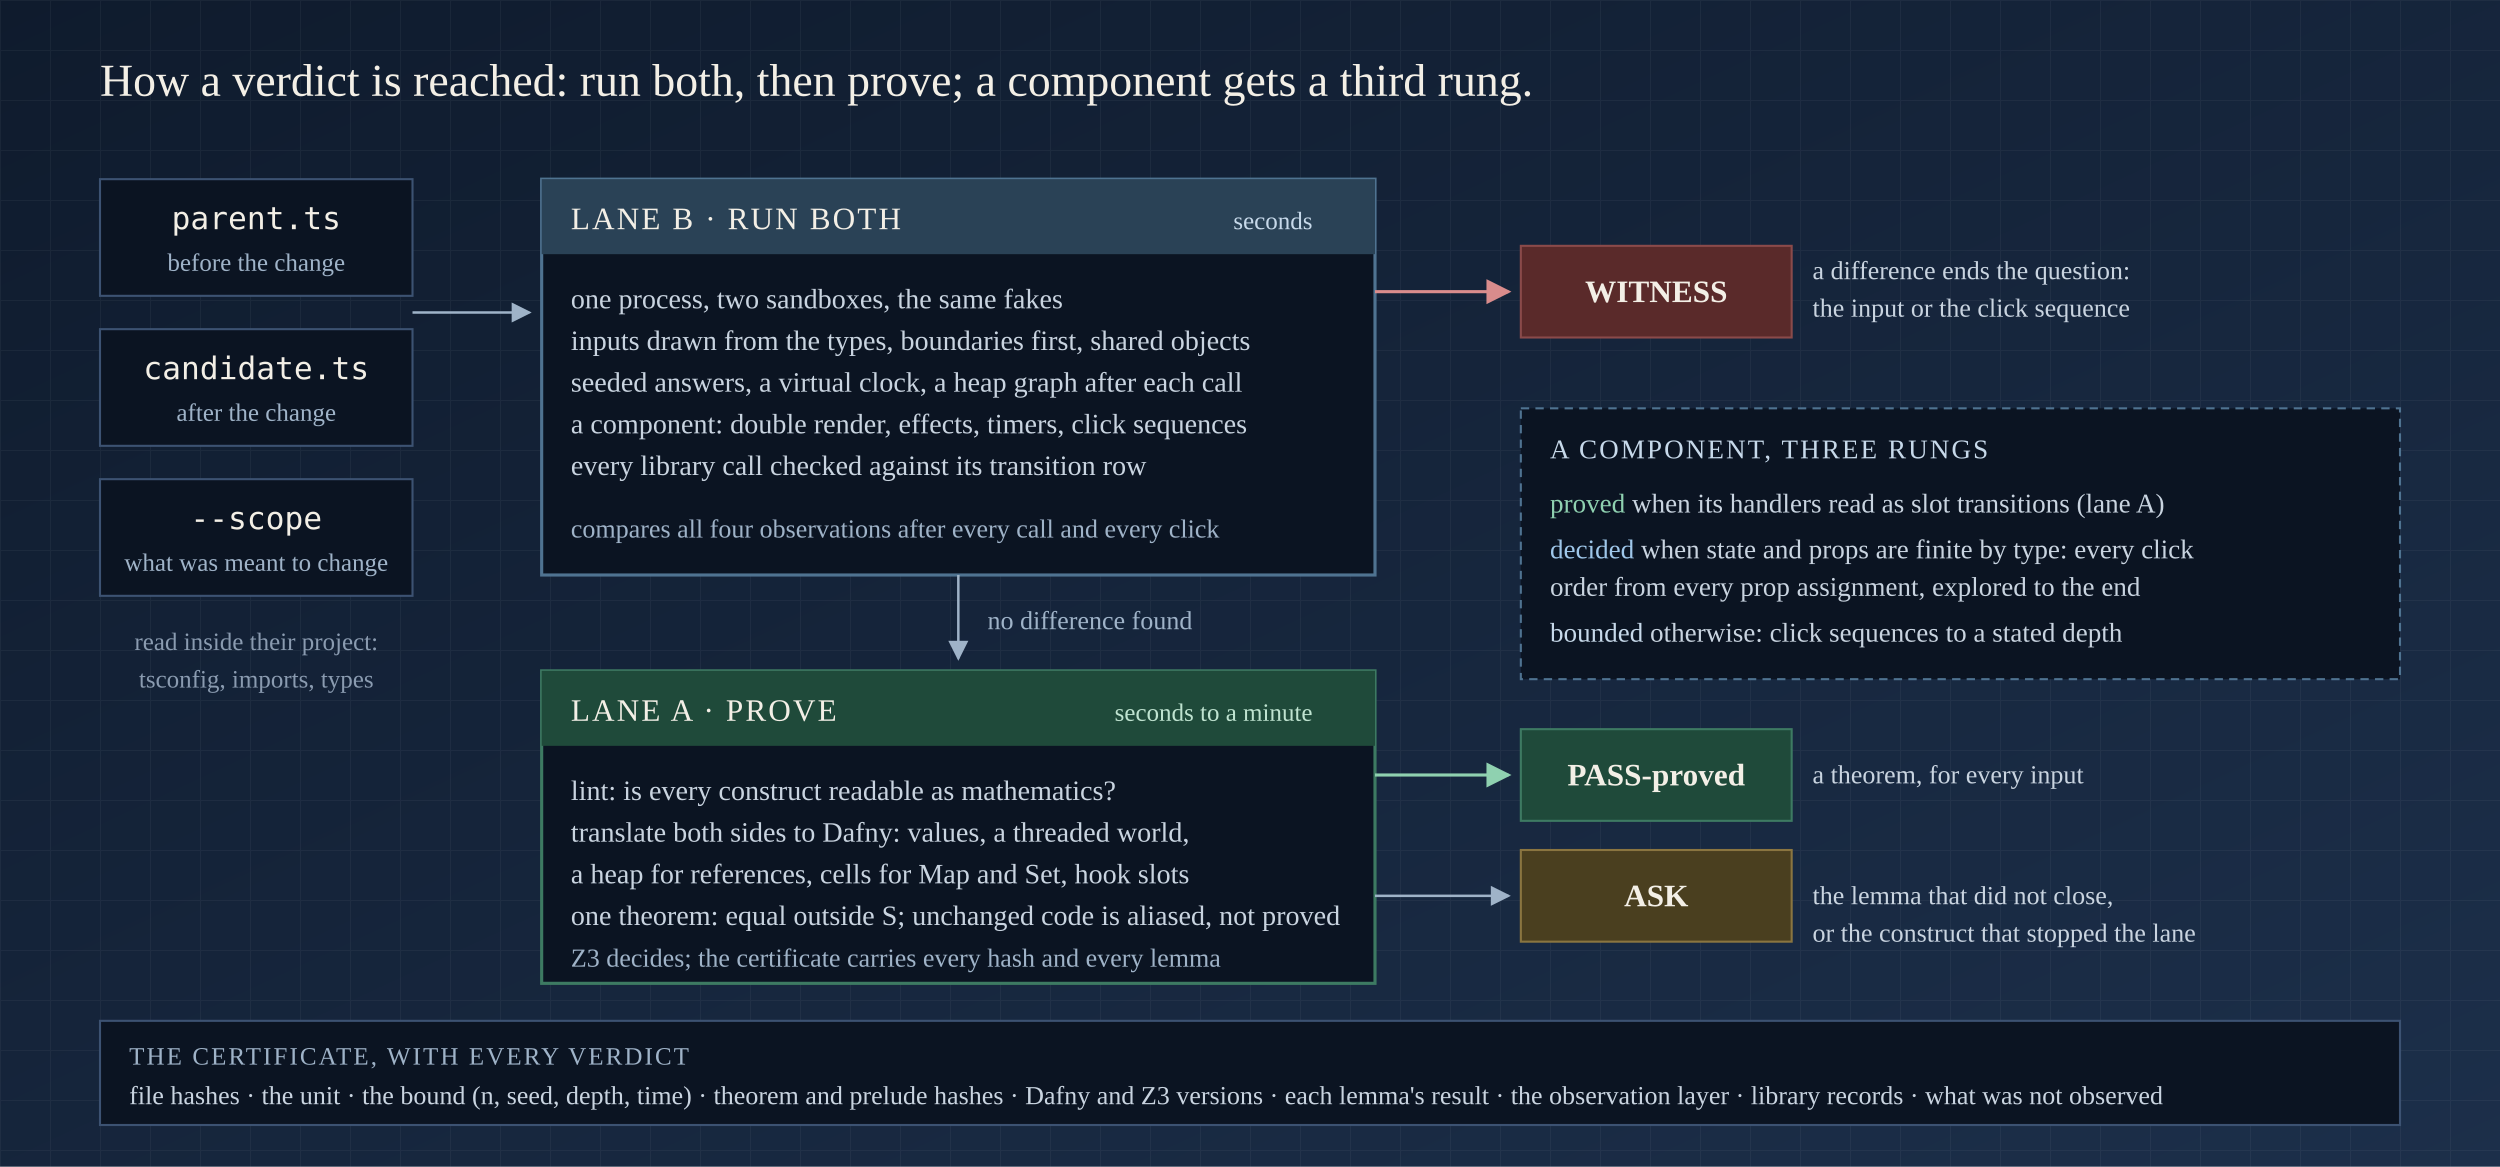
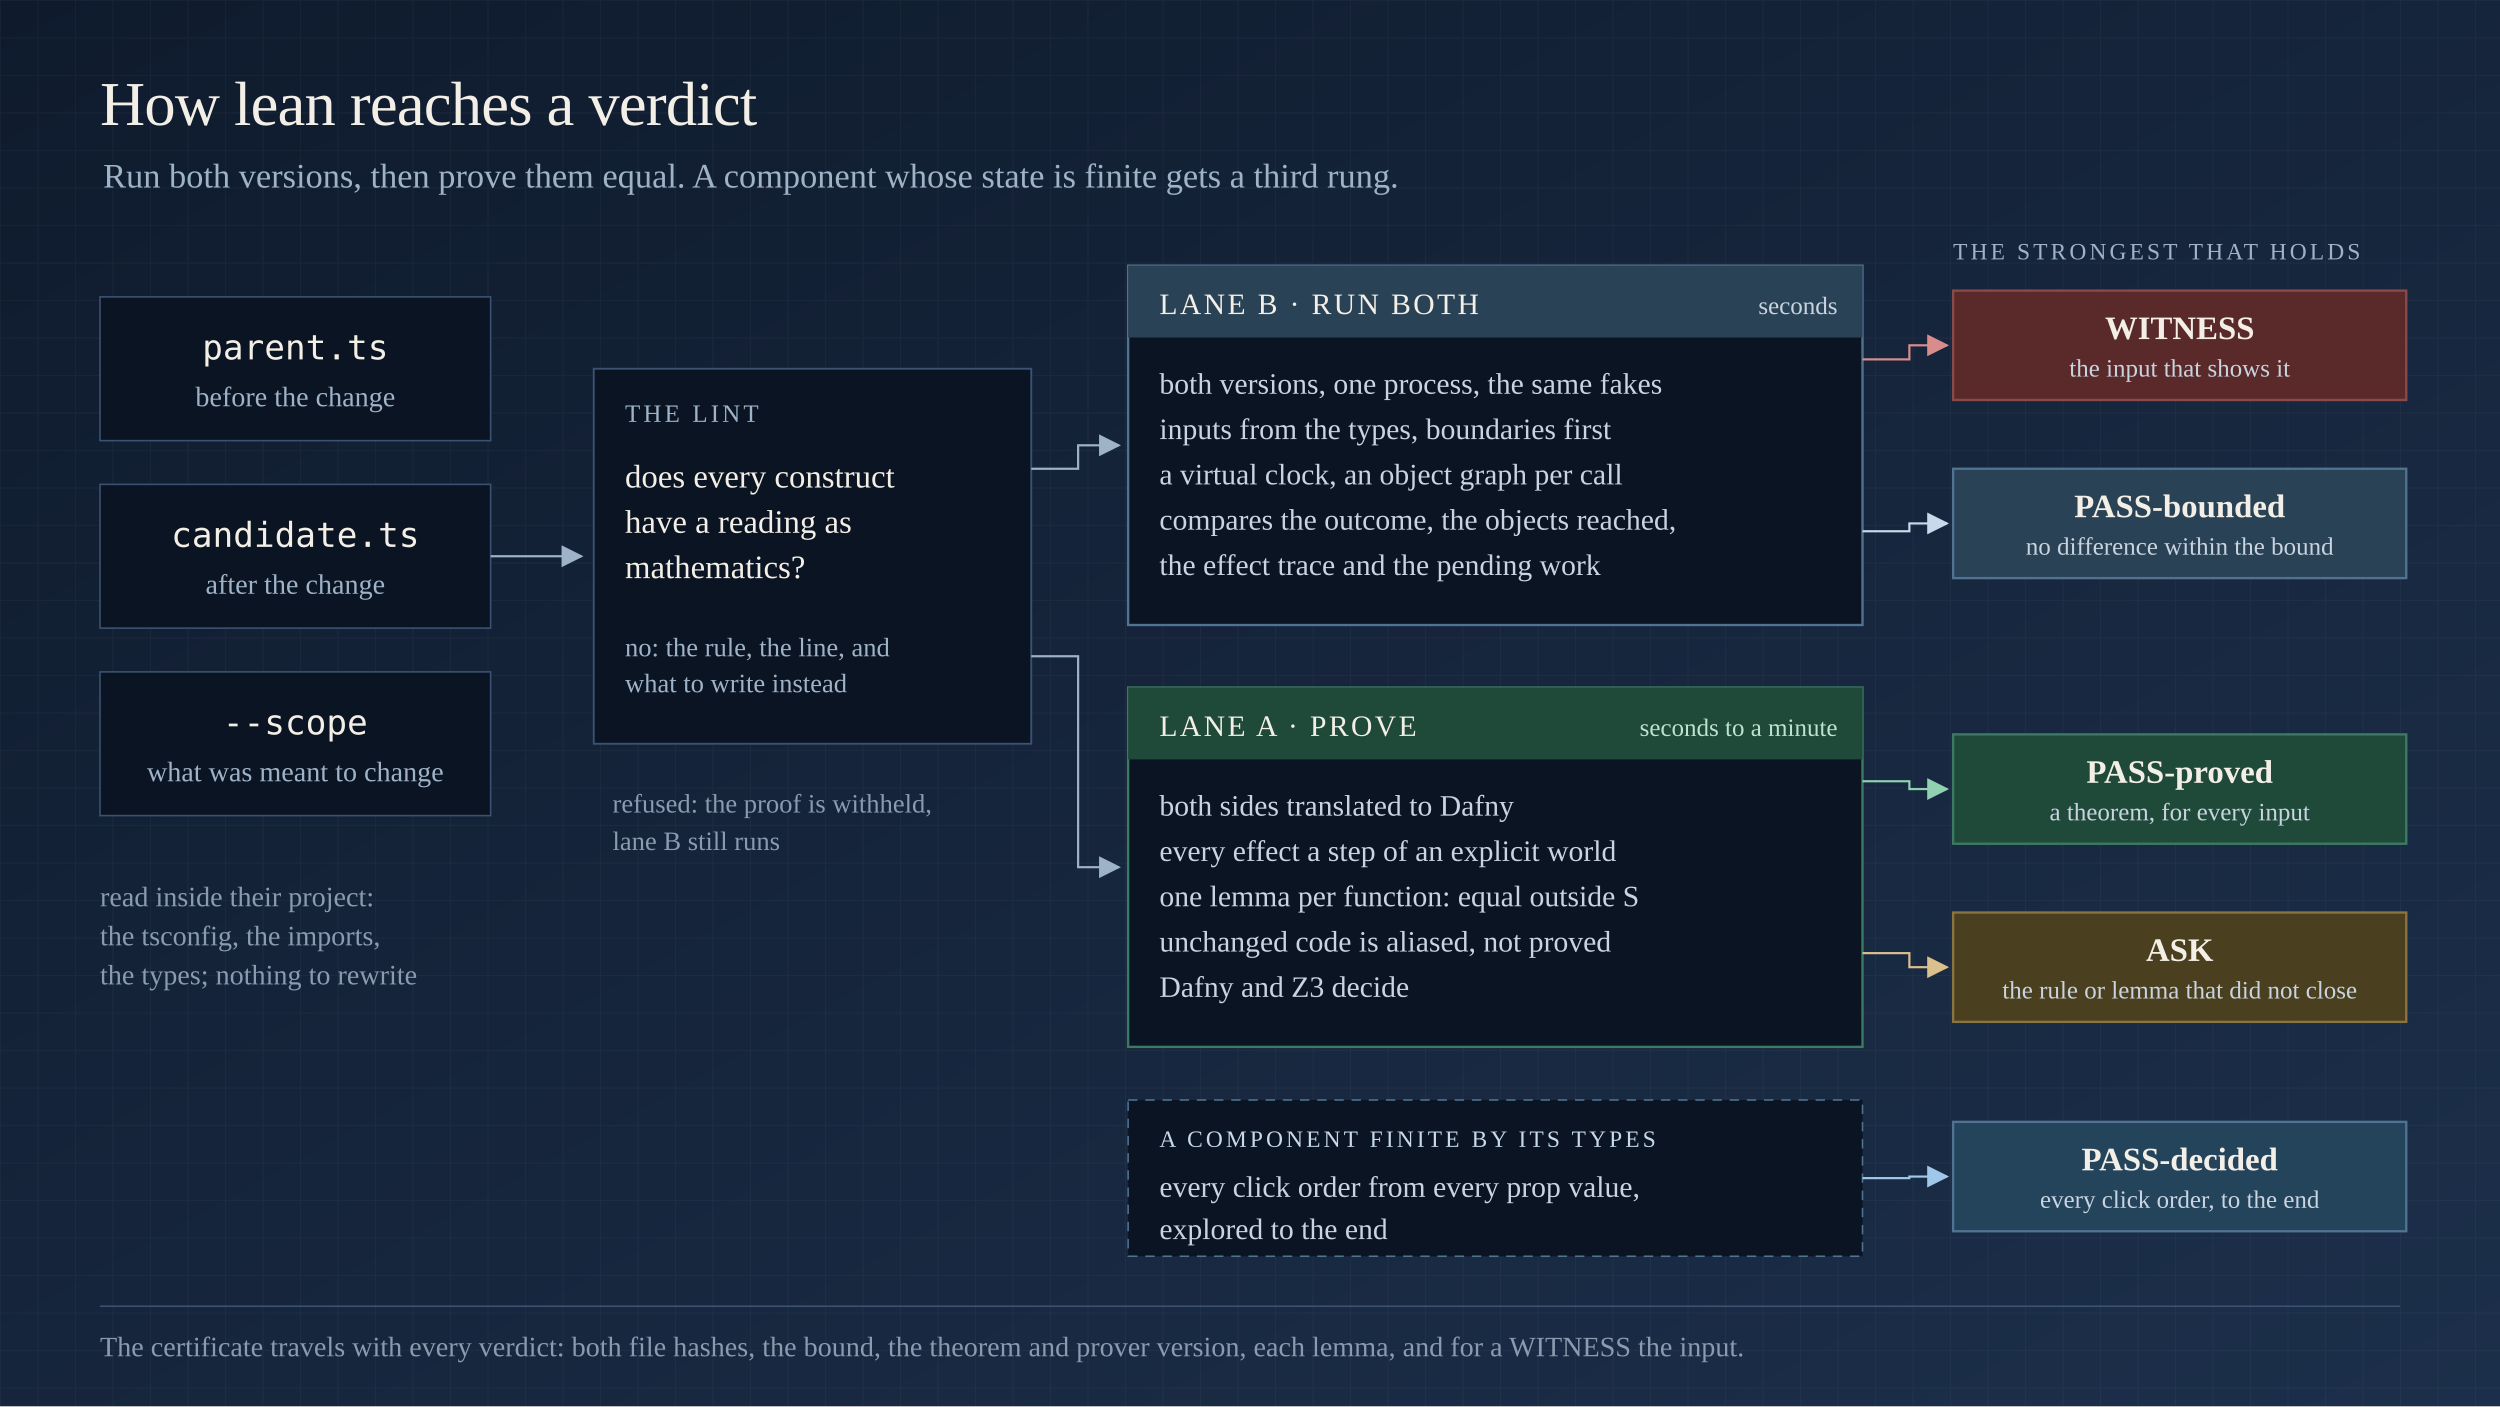
- <svg xmlns="http://www.w3.org/2000/svg" width="1200" height="560" viewBox="0 0 1200 560" font-family="Georgia, 'Times New Roman', serif">
+ <svg xmlns="http://www.w3.org/2000/svg" width="1600" height="900" viewBox="0 0 1600 900" font-family="Georgia, 'Times New Roman', serif">
  <defs>
    <linearGradient id="bg" x1="0" y1="0" x2="1" y2="1">
      <stop offset="0" stop-color="#0f1b2d" />
      <stop offset="1" stop-color="#1c2f4a" />
    </linearGradient>
    <pattern id="grid" width="24" height="24" patternUnits="userSpaceOnUse">
      <path d="M 24 0 L 0 0 0 24" fill="none" stroke="#ffffff" stroke-opacity="0.045" stroke-width="1" />
    </pattern>
-     <marker id="arr" markerWidth="8" markerHeight="8" refX="7" refY="4" orient="auto">
-       <path d="M0,0 L8,4 L0,8 z" fill="#9fb3c8" />
+     <marker id="arr" markerWidth="10" markerHeight="10" refX="9" refY="5" orient="auto">
+       <path d="M0,0 L10,5 L0,10 z" fill="#9fb3c8" />
    </marker>
-     <marker id="arrRed" markerWidth="8" markerHeight="8" refX="7" refY="4" orient="auto">
-       <path d="M0,0 L8,4 L0,8 z" fill="#d98c8c" />
+     <marker id="arrRed" markerWidth="10" markerHeight="10" refX="9" refY="5" orient="auto">
+       <path d="M0,0 L10,5 L0,10 z" fill="#d98c8c" />
    </marker>
-     <marker id="arrGreen" markerWidth="8" markerHeight="8" refX="7" refY="4" orient="auto">
-       <path d="M0,0 L8,4 L0,8 z" fill="#8fd1b0" />
+     <marker id="arrGreen" markerWidth="10" markerHeight="10" refX="9" refY="5" orient="auto">
+       <path d="M0,0 L10,5 L0,10 z" fill="#8fd1b0" />
+     </marker>
+     <marker id="arrAmber" markerWidth="10" markerHeight="10" refX="9" refY="5" orient="auto">
+       <path d="M0,0 L10,5 L0,10 z" fill="#d9c08c" />
+     </marker>
+     <marker id="arrBlue" markerWidth="10" markerHeight="10" refX="9" refY="5" orient="auto">
+       <path d="M0,0 L10,5 L0,10 z" fill="#9fc7ea" />
+     </marker>
+     <marker id="arrPale" markerWidth="10" markerHeight="10" refX="9" refY="5" orient="auto">
+       <path d="M0,0 L10,5 L0,10 z" fill="#c7d9ea" />
    </marker>
  </defs>
-   <rect width="1200" height="560" fill="url(#bg)" />
-   <rect width="1200" height="560" fill="url(#grid)" />
-   <text x="48" y="46" font-size="22" fill="#f3efe6">How a verdict is reached: run both, then prove; a component gets a third rung.</text>
-   <g transform="translate(48,86)">
-     <rect x="0" y="0" width="150" height="56" fill="#0b1422" stroke="#3c5272" />
-     <text x="75" y="24" font-size="15" fill="#f3efe6" text-anchor="middle" font-family="Menlo, Consolas, monospace">parent.ts</text>
-     <text x="75" y="44" font-size="12" fill="#9fb3c8" text-anchor="middle">before the change</text>
-     <rect x="0" y="72" width="150" height="56" fill="#0b1422" stroke="#3c5272" />
-     <text x="75" y="96" font-size="15" fill="#f3efe6" text-anchor="middle" font-family="Menlo, Consolas, monospace">candidate.ts</text>
-     <text x="75" y="116" font-size="12" fill="#9fb3c8" text-anchor="middle">after the change</text>
-     <rect x="0" y="144" width="150" height="56" fill="#0b1422" stroke="#3c5272" />
-     <text x="75" y="168" font-size="15" fill="#f3efe6" text-anchor="middle" font-family="Menlo, Consolas, monospace">--scope</text>
-     <text x="75" y="188" font-size="12" fill="#9fb3c8" text-anchor="middle">what was meant to change</text>
-     <text x="75" y="226" font-size="12" fill="#8a9bb0" text-anchor="middle">read inside their project:</text>
-     <text x="75" y="244" font-size="12" fill="#8a9bb0" text-anchor="middle">tsconfig, imports, types</text>
-   </g>
-   <line x1="198" y1="150" x2="254" y2="150" stroke="#9fb3c8" stroke-width="1.2" marker-end="url(#arr)" />
-   <g transform="translate(260,86)">
-     <rect x="0" y="0" width="400" height="190" fill="#0b1422" stroke="#4f7391" stroke-width="1.5" />
-     <rect x="0" y="0" width="400" height="36" fill="#2a4256" />
-     <text x="14" y="24" font-size="15" fill="#f3efe6" letter-spacing="1">LANE B · RUN BOTH</text>
-     <text x="370" y="24" font-size="12" fill="#c7d9ea" text-anchor="end">seconds</text>
-     <text x="14" y="62" font-size="13.5" fill="#c9d4e0">one process, two sandboxes, the same fakes</text>
-     <text x="14" y="82" font-size="13.5" fill="#c9d4e0">inputs drawn from the types, boundaries first, shared objects</text>
-     <text x="14" y="102" font-size="13.5" fill="#c9d4e0">seeded answers, a virtual clock, a heap graph after each call</text>
-     <text x="14" y="122" font-size="13.5" fill="#c9d4e0">a component: double render, effects, timers, click sequences</text>
-     <text x="14" y="142" font-size="13.5" fill="#c9d4e0">every library call checked against its transition row</text>
-     <text x="14" y="172" font-size="12.5" fill="#9fb3c8">compares all four observations after every call and every click</text>
-   </g>
-   <line x1="660" y1="140" x2="724" y2="140" stroke="#d98c8c" stroke-width="1.5" marker-end="url(#arrRed)" />
-   <g transform="translate(730,118)">
-     <rect x="0" y="0" width="130" height="44" fill="#5a2a2a" stroke="#8a4a4a" />
-     <text x="65" y="27" font-size="15" fill="#f3efe6" text-anchor="middle" font-weight="bold">WITNESS</text>
-   </g>
-   <text x="870" y="134" font-size="12.5" fill="#c9d4e0">a difference ends the question:</text>
-   <text x="870" y="152" font-size="12.5" fill="#c9d4e0">the input or the click sequence</text>
-   <line x1="460" y1="276" x2="460" y2="316" stroke="#9fb3c8" stroke-width="1.2" marker-end="url(#arr)" />
-   <text x="474" y="302" font-size="12.5" fill="#9fb3c8">no difference found</text>
-   <g transform="translate(260,322)">
-     <rect x="0" y="0" width="400" height="150" fill="#0b1422" stroke="#3d7a62" stroke-width="1.5" />
-     <rect x="0" y="0" width="400" height="36" fill="#1f4a3a" />
-     <text x="14" y="24" font-size="15" fill="#f3efe6" letter-spacing="1">LANE A · PROVE</text>
-     <text x="370" y="24" font-size="12" fill="#bfe3d0" text-anchor="end">seconds to a minute</text>
-     <text x="14" y="62" font-size="13.5" fill="#c9d4e0">lint: is every construct readable as mathematics?</text>
-     <text x="14" y="82" font-size="13.5" fill="#c9d4e0">translate both sides to Dafny: values, a threaded world,</text>
-     <text x="14" y="102" font-size="13.5" fill="#c9d4e0">a heap for references, cells for Map and Set, hook slots</text>
-     <text x="14" y="122" font-size="13.5" fill="#c9d4e0">one theorem: equal outside S; unchanged code is aliased, not proved</text>
-     <text x="14" y="142" font-size="12.5" fill="#9fb3c8">Z3 decides; the certificate carries every hash and every lemma</text>
-   </g>
-   <line x1="660" y1="372" x2="724" y2="372" stroke="#8fd1b0" stroke-width="1.5" marker-end="url(#arrGreen)" />
-   <g transform="translate(730,350)">
-     <rect x="0" y="0" width="130" height="44" fill="#1f4a3a" stroke="#3d7a62" />
-     <text x="65" y="27" font-size="15" fill="#f3efe6" text-anchor="middle" font-weight="bold">PASS-proved</text>
-   </g>
-   <line x1="660" y1="430" x2="724" y2="430" stroke="#9fb3c8" stroke-width="1.2" marker-end="url(#arr)" />
-   <g transform="translate(730,408)">
-     <rect x="0" y="0" width="130" height="44" fill="#4a3f1f" stroke="#8a7540" />
-     <text x="65" y="27" font-size="15" fill="#f3efe6" text-anchor="middle" font-weight="bold">ASK</text>
-   </g>
-   <text x="870" y="376" font-size="12.5" fill="#c9d4e0">a theorem, for every input</text>
-   <text x="870" y="434" font-size="12.5" fill="#c9d4e0">the lemma that did not close,</text>
-   <text x="870" y="452" font-size="12.5" fill="#c9d4e0">or the construct that stopped the lane</text>
-   <g transform="translate(730,196)">
-     <rect x="0" y="0" width="422" height="130" fill="#0b1422" stroke="#4f7391" stroke-dasharray="4 3" />
-     <text x="14" y="24" font-size="13" fill="#c7d9ea" letter-spacing="1">A COMPONENT, THREE RUNGS</text>
-     <text x="14" y="50" font-size="13" fill="#c9d4e0">
-       <tspan fill="#8fd1b0">proved</tspan>  when its handlers read as slot transitions (lane A)</text>
-     <text x="14" y="72" font-size="13" fill="#c9d4e0">
-       <tspan fill="#9fc7ea">decided</tspan>  when state and props are finite by type: every click</text>
-     <text x="14" y="90" font-size="13" fill="#c9d4e0">    order from every prop assignment, explored to the end</text>
-     <text x="14" y="112" font-size="13" fill="#c9d4e0">
-       <tspan fill="#c7d9ea">bounded</tspan>  otherwise: click sequences to a stated depth</text>
-   </g>
-   <g transform="translate(48,490)">
-     <rect x="0" y="0" width="1104" height="50" fill="#0b1422" stroke="#3c5272" />
-     <text x="14" y="21" font-size="12" fill="#9fb3c8" letter-spacing="1">THE CERTIFICATE, WITH EVERY VERDICT</text>
-     <text x="14" y="40" font-size="12.5" fill="#c9d4e0">file hashes · the unit · the bound (n, seed, depth, time) · theorem and prelude hashes · Dafny and Z3 versions · each lemma's result · the observation layer · library records · what was not observed</text>
-   </g>
+   <rect width="1600" height="900" fill="url(#bg)" />
+   <rect width="1600" height="900" fill="url(#grid)" />
+   <text x="64" y="80" font-size="40" fill="#f3efe6" letter-spacing="-0.5">How lean reaches a verdict</text>
+   <text x="66" y="120" font-size="22" fill="#9fb3c8">Run both versions, then prove them equal. A component whose state is finite gets a third rung.</text>
+   <rect x="64" y="190" width="250" height="92" fill="#0b1422" stroke="#3c5272" stroke-width="1" />
+   <text x="189" y="230" font-size="22" fill="#f3efe6" text-anchor="middle" font-family="Menlo, Consolas, monospace" xml:space="preserve">parent.ts</text>
+   <text x="189" y="260" font-size="18" fill="#9fb3c8" text-anchor="middle">before the change</text>
+   <rect x="64" y="310" width="250" height="92" fill="#0b1422" stroke="#3c5272" stroke-width="1" />
+   <text x="189" y="350" font-size="22" fill="#f3efe6" text-anchor="middle" font-family="Menlo, Consolas, monospace" xml:space="preserve">candidate.ts</text>
+   <text x="189" y="380" font-size="18" fill="#9fb3c8" text-anchor="middle">after the change</text>
+   <rect x="64" y="430" width="250" height="92" fill="#0b1422" stroke="#3c5272" stroke-width="1" />
+   <text x="189" y="470" font-size="22" fill="#f3efe6" text-anchor="middle" font-family="Menlo, Consolas, monospace" xml:space="preserve">--scope</text>
+   <text x="189" y="500" font-size="18" fill="#9fb3c8" text-anchor="middle">what was meant to change</text>
+   <text x="64" y="580" font-size="18" fill="#8a9bb0">read inside their project:</text>
+   <text x="64" y="605" font-size="18" fill="#8a9bb0">the tsconfig, the imports,</text>
+   <text x="64" y="630" font-size="18" fill="#8a9bb0">the types; nothing to rewrite</text>
+   <polyline points="314,356 372,356" fill="none" stroke="#9fb3c8" stroke-width="1.4" marker-end="url(#arr)" />
+   <rect x="380" y="236" width="280" height="240" fill="#0b1422" stroke="#3c5272" stroke-width="1.2" />
+   <text x="400" y="270" font-size="16" fill="#9fb3c8" letter-spacing="2">THE LINT</text>
+   <text x="400" y="312" font-size="21" fill="#f3efe6">does every construct</text>
+   <text x="400" y="341" font-size="21" fill="#f3efe6">have a reading as</text>
+   <text x="400" y="370" font-size="21" fill="#f3efe6">mathematics?</text>
+   <text x="400" y="420" font-size="17" fill="#9fb3c8">no: the rule, the line, and</text>
+   <text x="400" y="443" font-size="17" fill="#9fb3c8">what to write instead</text>
+   <polyline points="660,300 690,300 690,285 716,285" fill="none" stroke="#9fb3c8" stroke-width="1.4" marker-end="url(#arr)" />
+   <polyline points="660,420 690,420 690,555 716,555" fill="none" stroke="#9fb3c8" stroke-width="1.4" marker-end="url(#arr)" />
+   <text x="392" y="520" font-size="17" fill="#8a9bb0">refused: the proof is withheld,</text>
+   <text x="392" y="544" font-size="17" fill="#8a9bb0">lane B still runs</text>
+   <rect x="722" y="170" width="470" height="230" fill="#0b1422" stroke="#4f7391" stroke-width="1.5" />
+   <rect x="722" y="170" width="470" height="46" fill="#2a4256" />
+   <text x="742" y="201" font-size="19" fill="#f3efe6" letter-spacing="1.5">LANE B · RUN BOTH</text>
+   <text x="1176" y="201" font-size="16" fill="#c9d4e0" text-anchor="end">seconds</text>
+   <text x="742" y="252" font-size="19" fill="#c9d4e0">both versions, one process, the same fakes</text>
+   <text x="742" y="281" font-size="19" fill="#c9d4e0">inputs from the types, boundaries first</text>
+   <text x="742" y="310" font-size="19" fill="#c9d4e0">a virtual clock, an object graph per call</text>
+   <text x="742" y="339" font-size="19" fill="#c9d4e0">compares the outcome, the objects reached,</text>
+   <text x="742" y="368" font-size="19" fill="#c9d4e0">the effect trace and the pending work</text>
+   <rect x="722" y="440" width="470" height="230" fill="#0b1422" stroke="#3d7a62" stroke-width="1.5" />
+   <rect x="722" y="440" width="470" height="46" fill="#1f4a3a" />
+   <text x="742" y="471" font-size="19" fill="#f3efe6" letter-spacing="1.5">LANE A · PROVE</text>
+   <text x="1176" y="471" font-size="16" fill="#bfe3d0" text-anchor="end">seconds to a minute</text>
+   <text x="742" y="522" font-size="19" fill="#c9d4e0">both sides translated to Dafny</text>
+   <text x="742" y="551" font-size="19" fill="#c9d4e0">every effect a step of an explicit world</text>
+   <text x="742" y="580" font-size="19" fill="#c9d4e0">one lemma per function: equal outside S</text>
+   <text x="742" y="609" font-size="19" fill="#c9d4e0">unchanged code is aliased, not proved</text>
+   <text x="742" y="638" font-size="19" fill="#c9d4e0">Dafny and Z3 decide</text>
+   <rect x="722" y="704" width="470" height="100" fill="#0b1422" stroke="#4f7391" stroke-width="1" stroke-dasharray="6 5" />
+   <text x="742" y="734" font-size="15" fill="#c7d9ea" letter-spacing="2">A COMPONENT FINITE BY ITS TYPES</text>
+   <text x="742" y="766" font-size="19" fill="#c9d4e0">every click order from every prop value,</text>
+   <text x="742" y="793" font-size="19" fill="#c9d4e0">explored to the end</text>
+   <text x="1250" y="166" font-size="15" fill="#9fb3c8" letter-spacing="2">THE STRONGEST THAT HOLDS</text>
+   <rect x="1250" y="186" width="290" height="70" fill="#5a2a2a" stroke="#8a4a4a" stroke-width="1.5" />
+   <text x="1395.0" y="217.0" font-size="21" fill="#f3efe6" text-anchor="middle" font-weight="bold">WITNESS</text>
+   <text x="1395.0" y="241.0" font-size="16" fill="#c9d4e0" text-anchor="middle">the input that shows it</text>
+   <polyline points="1192,230 1222,230 1222,221 1246,221" fill="none" stroke="#d98c8c" stroke-width="1.4" marker-end="url(#arrRed)" />
+   <rect x="1250" y="300" width="290" height="70" fill="#2a4256" stroke="#4f7391" stroke-width="1.5" />
+   <text x="1395.0" y="331.0" font-size="21" fill="#f3efe6" text-anchor="middle" font-weight="bold">PASS-bounded</text>
+   <text x="1395.0" y="355.0" font-size="16" fill="#c9d4e0" text-anchor="middle">no difference within the bound</text>
+   <polyline points="1192,340 1222,340 1222,335 1246,335" fill="none" stroke="#c7d9ea" stroke-width="1.4" marker-end="url(#arrPale)" />
+   <rect x="1250" y="470" width="290" height="70" fill="#1f4a3a" stroke="#3d7a62" stroke-width="1.5" />
+   <text x="1395.0" y="501.0" font-size="21" fill="#f3efe6" text-anchor="middle" font-weight="bold">PASS-proved</text>
+   <text x="1395.0" y="525.0" font-size="16" fill="#c9d4e0" text-anchor="middle">a theorem, for every input</text>
+   <polyline points="1192,500 1222,500 1222,505 1246,505" fill="none" stroke="#8fd1b0" stroke-width="1.4" marker-end="url(#arrGreen)" />
+   <rect x="1250" y="584" width="290" height="70" fill="#4a3f1f" stroke="#8a7540" stroke-width="1.5" />
+   <text x="1395.0" y="615.0" font-size="21" fill="#f3efe6" text-anchor="middle" font-weight="bold">ASK</text>
+   <text x="1395.0" y="639.0" font-size="16" fill="#c9d4e0" text-anchor="middle">the rule or lemma that did not close</text>
+   <polyline points="1192,610 1222,610 1222,619 1246,619" fill="none" stroke="#d9c08c" stroke-width="1.4" marker-end="url(#arrAmber)" />
+   <rect x="1250" y="718" width="290" height="70" fill="#24445c" stroke="#4f7391" stroke-width="1.5" />
+   <text x="1395.0" y="749.0" font-size="21" fill="#f3efe6" text-anchor="middle" font-weight="bold">PASS-decided</text>
+   <text x="1395.0" y="773.0" font-size="16" fill="#c9d4e0" text-anchor="middle">every click order, to the end</text>
+   <polyline points="1192,754 1222,754 1222,753 1246,753" fill="none" stroke="#9fc7ea" stroke-width="1.4" marker-end="url(#arrBlue)" />
+   <line x1="64" y1="836" x2="1536" y2="836" stroke="#3c5272" stroke-width="1" />
+   <text x="64" y="868" font-size="18" fill="#8a9bb0">The certificate travels with every verdict: both file hashes, the bound, the theorem and prover version, each lemma, and for a WITNESS the input.</text>
</svg>
